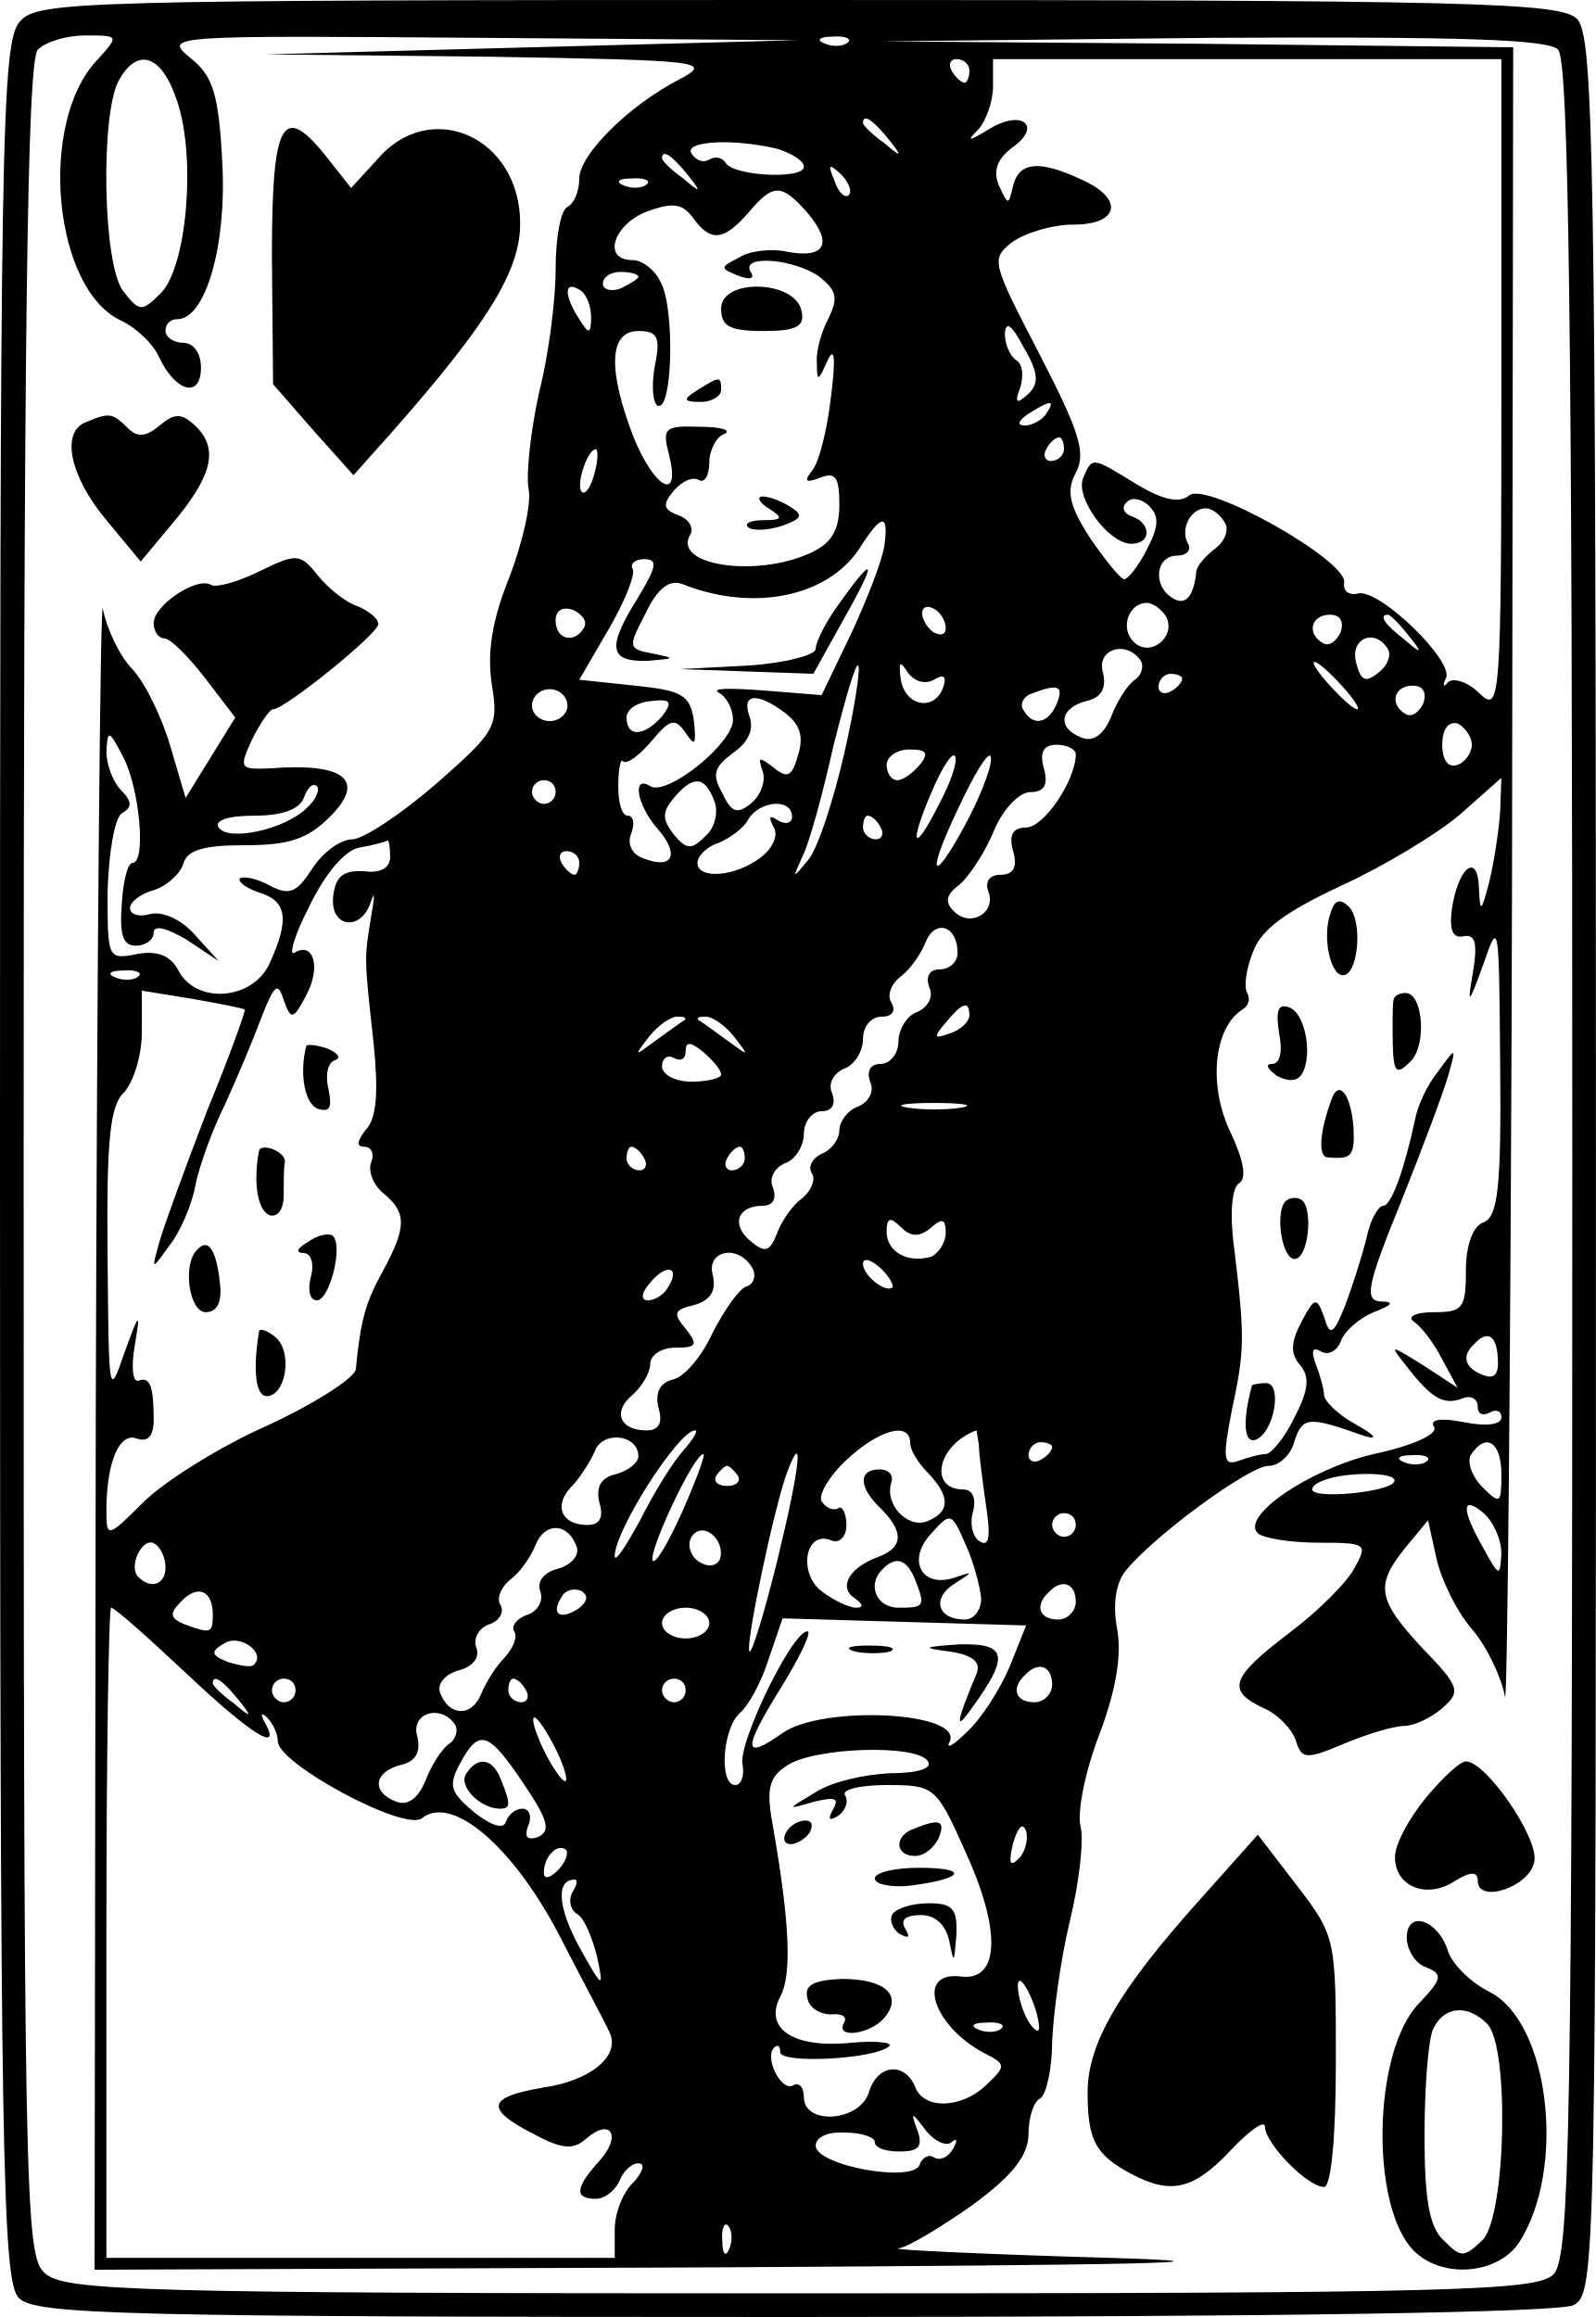
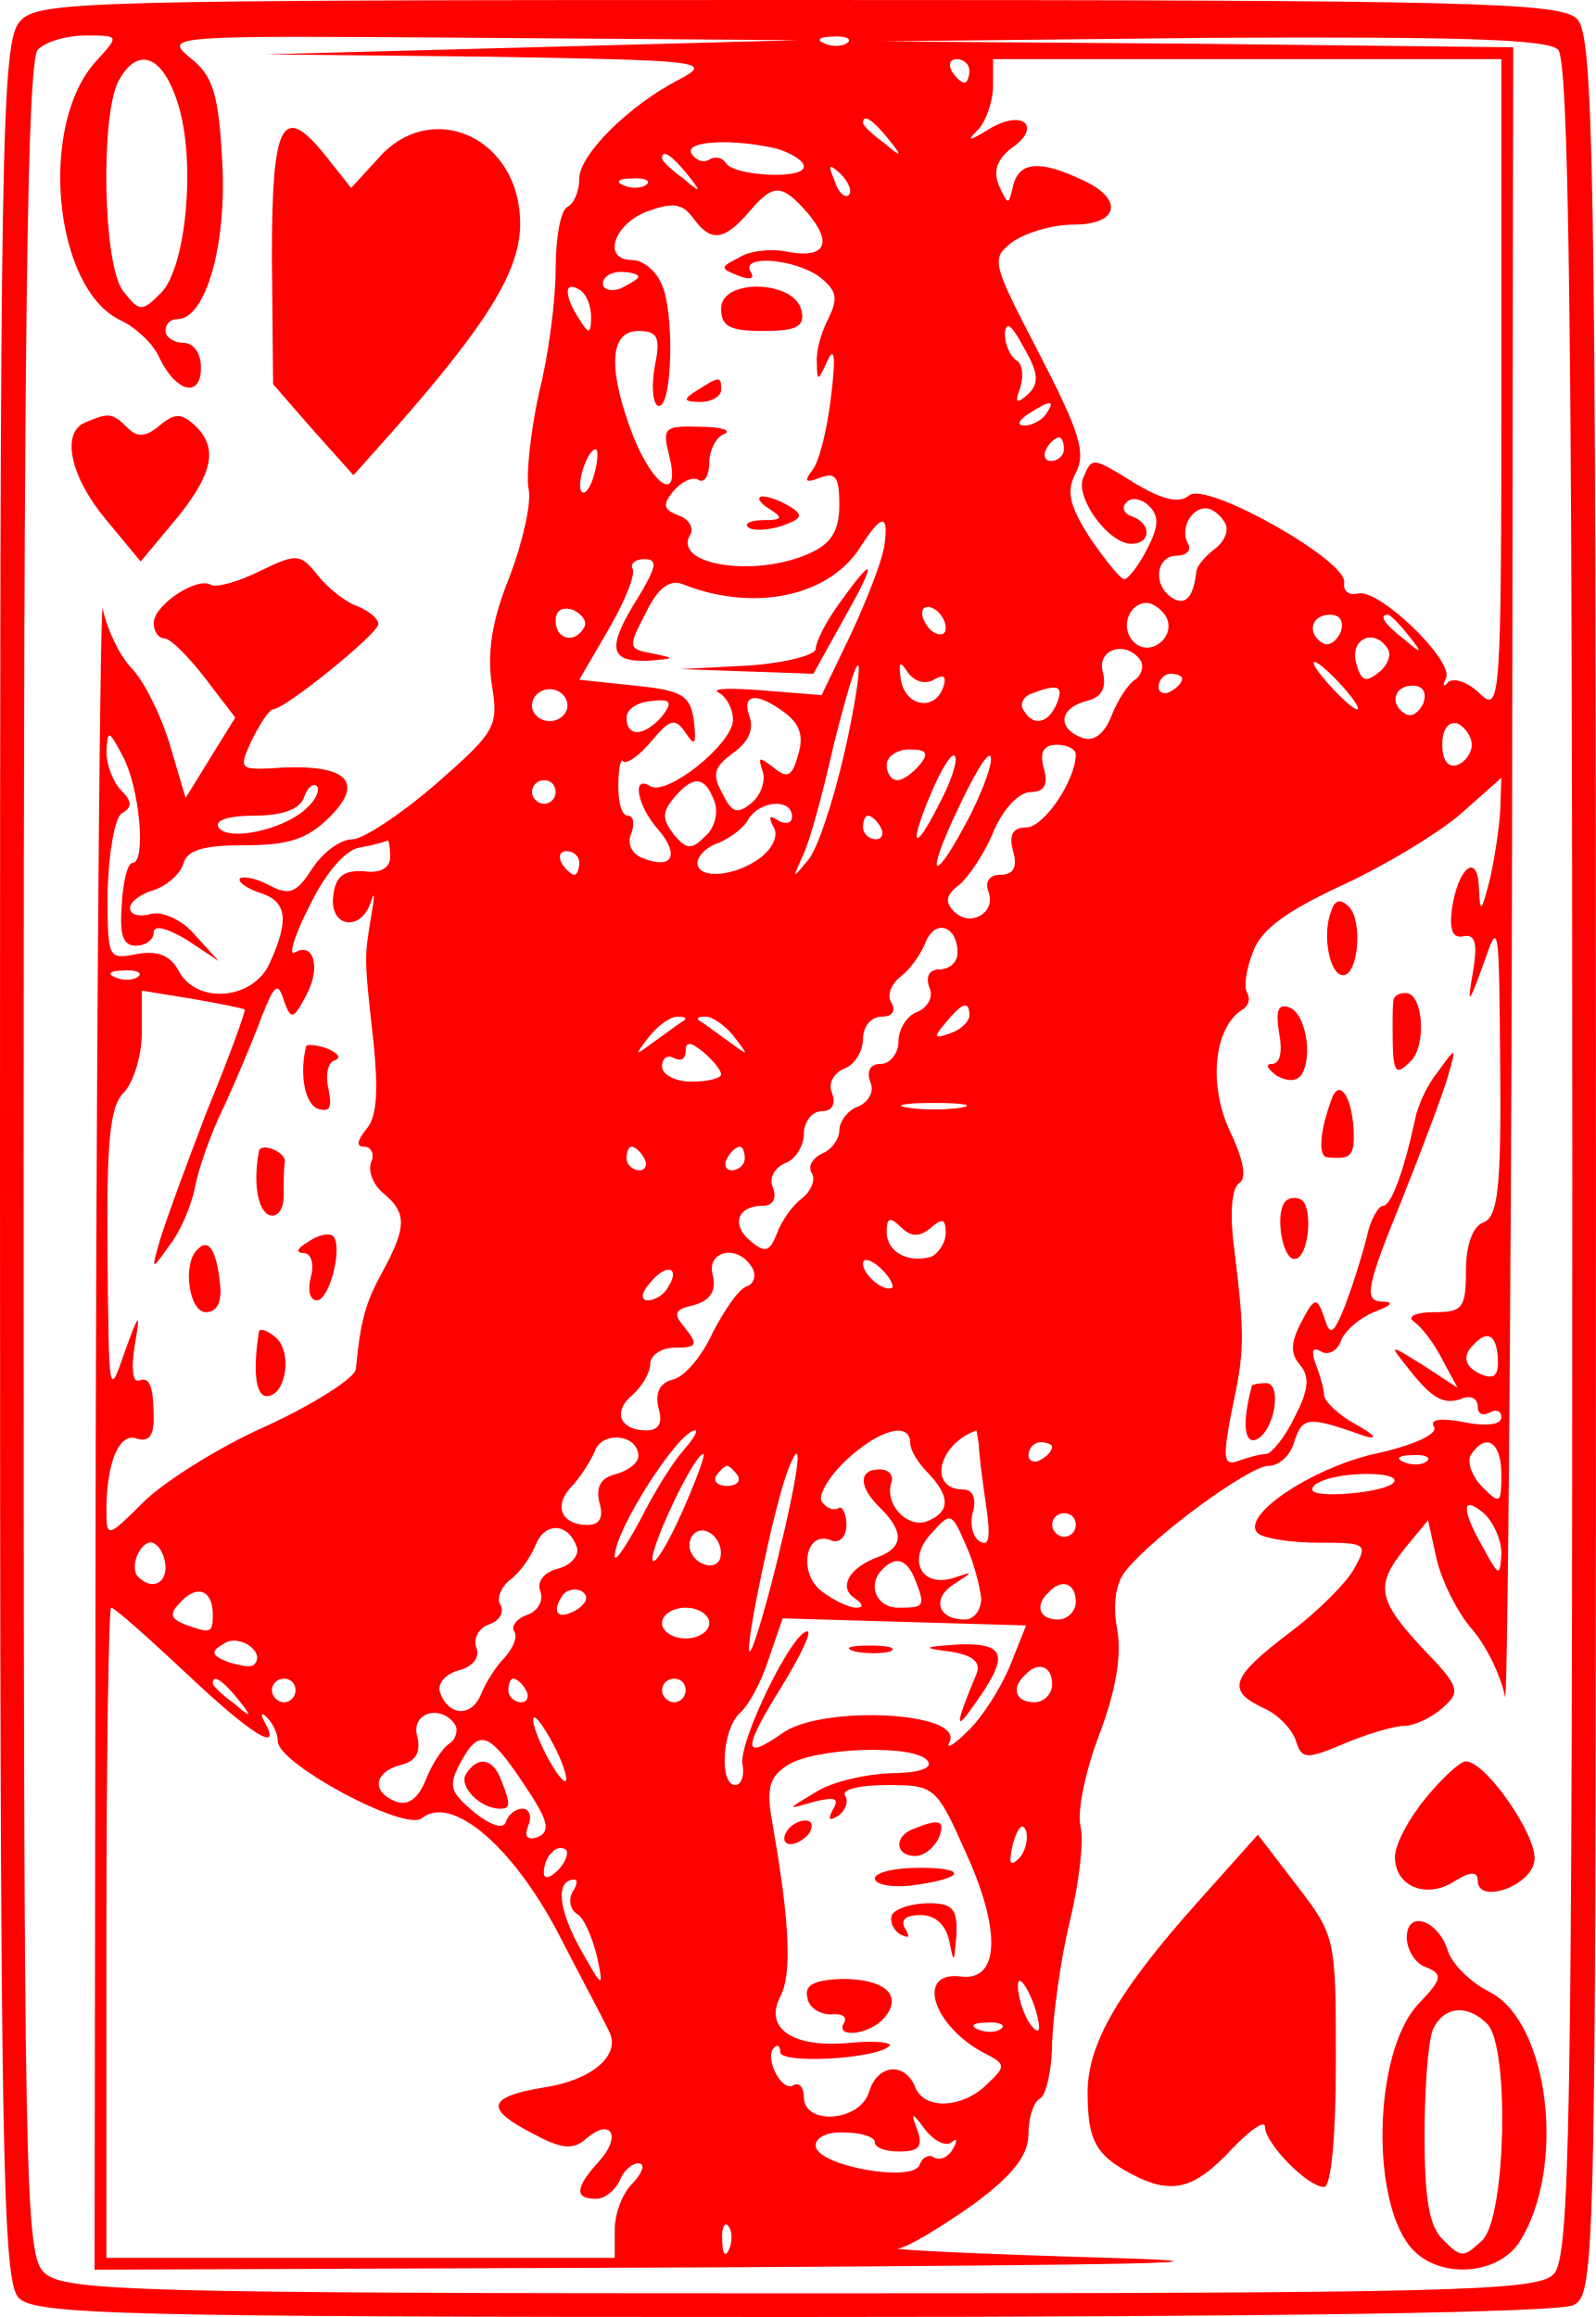
<svg xmlns="http://www.w3.org/2000/svg" version="1.0" width="135pt" height="196pt" viewBox="0 0 135 196" preserveAspectRatio="xMidYMid meet">
-   <g transform="translate(0,196) scale(0.1,-0.1)" fill="#000000" stroke="none">
+   <g transform="translate(0,196) scale(0.1,-0.1)" fill="#FF0000" stroke="none">
    <path d="M17 1942 c-16 -17 -17 -98 -17 -965 0 -846 2 -947 16 -961 14 -14 87 -16 655 -16 422 0 647 4 660 10 19 10 19 32 19 965 0 854 -2 955 -16 969 -14 14 -87 16 -658 16 -610 0 -644 -1 -659 -18z m65 -33 c-50 -53 -37 -193 20 -220 13 -6 28 -20 33 -32 14 -29 35 -34 35 -8 0 12 -6 21 -15 21 -8 0 -15 5 -15 10 0 6 4 10 10 10 24 0 42 63 38 133 -3 58 -8 73 -27 88 -23 19 -19 19 245 17 l269 -2 -225 -6 -225 -6 190 -2 c180 -3 188 -4 160 -19 -43 -22 -85 -64 -85 -84 0 -10 -4 -21 -10 -24 -6 -3 -10 -27 -10 -53 0 -26 -6 -73 -14 -104 -7 -32 -11 -68 -9 -81 3 -12 -5 -46 -16 -75 -15 -37 -19 -64 -15 -91 6 -36 3 -40 -47 -84 -30 -26 -62 -47 -71 -47 -10 0 -25 -11 -34 -25 -13 -20 -19 -23 -36 -14 -11 6 -22 8 -25 6 -2 -3 5 -8 16 -12 24 -7 26 -23 9 -60 -14 -31 -62 -35 -77 -6 -7 13 -18 17 -35 14 -25 -5 -25 -4 -25 53 1 33 6 62 12 66 9 5 9 10 -1 20 -6 6 -12 21 -12 32 1 19 2 19 14 -4 14 -26 20 -90 8 -90 -4 0 -8 -16 -9 -35 -2 -26 1 -35 12 -35 8 0 15 5 15 11 0 7 11 4 28 -6 l27 -18 -20 22 c-11 13 -27 20 -37 18 -10 -3 -18 -1 -18 5 0 5 9 12 20 15 10 3 22 13 25 22 3 12 17 16 52 16 37 0 53 5 72 24 31 31 13 46 -51 41 -25 -1 -26 0 -15 24 7 14 15 26 18 26 10 0 89 64 89 72 0 5 -8 11 -17 15 -10 3 -25 15 -34 26 -15 19 -18 19 -49 4 -18 -9 -36 -14 -41 -12 -12 8 -49 -17 -49 -32 0 -7 4 -13 9 -13 5 0 20 -15 34 -33 l26 -34 -21 -34 -21 -34 -13 44 c-7 24 -21 53 -32 65 -11 11 -22 35 -25 51 -2 17 -5 -293 -6 -687 l-1 -718 528 2 c352 2 462 4 332 8 -107 3 -188 7 -180 8 8 1 36 18 63 37 34 25 47 42 47 60 0 13 4 27 10 30 5 3 10 25 10 48 1 23 7 69 15 102 8 33 12 69 9 80 -3 12 4 47 16 78 14 37 19 67 15 89 -4 21 -1 39 7 49 24 30 105 89 121 89 9 0 19 9 22 21 7 21 12 21 60 4 11 -3 8 1 -8 10 -15 8 -27 20 -27 25 0 4 -3 16 -7 26 -4 11 -3 15 4 11 6 -4 14 0 17 8 3 9 16 20 28 25 16 6 18 9 6 9 -14 1 -12 13 17 84 18 45 36 93 40 107 7 25 7 25 -9 3 -9 -11 -17 -29 -19 -40 -9 -42 -20 -73 -27 -73 -4 0 -11 -12 -14 -27 -4 -16 -12 -41 -18 -57 -10 -25 -13 -27 -18 -10 -6 17 -8 17 -19 -4 -9 -17 -10 -27 -1 -37 8 -10 7 -21 -5 -44 -8 -17 -20 -31 -24 -31 -5 0 -16 -3 -24 -6 -12 -4 -13 2 -5 43 11 51 11 62 2 137 -4 29 -2 51 4 55 7 4 4 20 -8 45 -18 39 -13 87 11 102 5 3 7 9 4 14 -3 5 -1 20 5 35 7 19 28 34 75 56 35 16 80 43 100 60 l35 31 -1 -28 c-1 -16 -5 -42 -9 -59 -7 -27 -8 -28 -9 -6 -1 31 -18 17 -23 -19 -2 -17 1 -24 10 -22 10 2 12 -6 8 -30 -5 -29 -4 -29 9 7 13 38 13 34 14 -86 1 -104 -2 -128 -14 -133 -9 -3 -15 -19 -15 -41 0 -32 -3 -35 -27 -35 -16 0 -23 -4 -17 -8 6 -4 17 -18 24 -32 l13 -24 -29 19 c-29 18 -29 18 -14 -1 21 -27 31 -33 47 -27 7 3 13 0 13 -7 0 -6 4 -8 10 -5 5 3 10 2 10 -4 0 -6 -12 -8 -32 -4 -20 4 -29 2 -25 -4 4 -6 -18 -16 -51 -23 -55 -13 -113 -53 -98 -67 4 -4 27 -8 51 -8 41 0 42 -1 31 -21 -6 -12 -31 -37 -55 -55 -50 -38 -54 -49 -22 -64 12 -5 24 -18 27 -27 5 -16 8 -17 41 -3 19 8 42 15 51 15 8 0 23 7 32 15 16 14 15 18 -17 51 -38 41 -40 53 -14 85 l19 23 7 -32 c4 -18 17 -45 30 -60 13 -15 25 -41 28 -57 2 -17 5 291 6 682 l1 713 -267 3 -268 2 280 3 c208 1 284 -1 293 -10 9 -9 12 -231 12 -939 0 -830 -2 -929 -16 -943 -14 -14 -85 -16 -636 -16 -564 0 -623 2 -640 17 -17 15 -18 58 -18 943 0 707 3 929 12 938 7 7 25 12 40 12 29 0 29 0 10 -21z m635 15 c-3 -3 -12 -4 -19 -1 -8 3 -5 6 6 6 11 1 17 -2 13 -5z m-567 -50 c16 -48 8 -140 -14 -162 -16 -16 -18 -16 -32 2 -17 23 -19 147 -4 177 16 30 37 23 50 -17z m670 26 c0 -5 -2 -10 -4 -10 -3 0 -8 5 -11 10 -3 6 -1 10 4 10 6 0 11 -4 11 -10z m450 -267 c0 -267 -1 -276 -18 -260 -10 10 -22 14 -27 10 -4 -5 -5 -3 -2 3 8 14 -56 76 -74 72 -8 -2 -13 2 -12 9 4 18 -116 86 -131 74 -8 -7 -22 -4 -44 9 -39 24 -38 24 -46 5 -6 -17 22 -55 41 -55 17 0 17 17 1 23 -7 2 -10 8 -5 12 4 5 13 3 19 -3 9 -9 8 -18 -2 -37 -7 -14 -16 -25 -19 -25 -3 0 -16 16 -29 35 -18 28 -20 40 -12 55 9 17 3 35 -31 101 -40 77 -41 80 -23 94 11 8 34 15 52 15 39 0 43 22 7 38 -36 17 -53 15 -58 -5 -4 -17 -4 -17 -12 0 -5 12 -2 22 11 32 26 18 9 33 -19 16 -18 -11 -20 -11 -9 0 6 7 12 23 12 36 l0 23 215 0 215 0 0 -277z m-519 210 c13 -16 12 -17 -3 -4 -10 7 -18 15 -18 17 0 8 8 3 21 -13z m-93 -9 c12 -4 22 -10 22 -15 0 -11 -59 -8 -66 3 -3 5 -9 6 -14 3 -5 -3 -11 -1 -15 5 -7 11 36 13 73 4z m-77 -21 c13 -16 12 -17 -3 -4 -10 7 -18 15 -18 17 0 8 8 3 21 -13z m137 -18 c-3 -3 -9 2 -12 12 -6 14 -5 15 5 6 7 -7 10 -15 7 -18z m-171 9 c-3 -3 -12 -4 -19 -1 -8 3 -5 6 6 6 11 1 17 -2 13 -5z m136 -24 c22 -26 15 -39 -17 -33 -13 3 -32 1 -41 -5 -16 -8 -16 -9 -1 -15 10 -4 15 -3 11 3 -9 15 37 11 58 -4 15 -12 16 -18 8 -35 -6 -11 -11 -28 -10 -38 0 -16 1 -16 9 2 6 13 7 2 3 -30 -3 -27 -10 -56 -16 -63 -7 -9 -6 -11 7 -6 13 5 16 0 16 -23 0 -22 -7 -33 -25 -41 -46 -21 -117 -10 -101 16 3 5 -1 13 -10 16 -13 5 -14 9 -4 21 7 8 16 12 21 9 5 -3 9 4 9 15 0 10 6 22 13 24 6 3 -3 6 -21 6 -30 1 -32 -1 -26 -24 10 -40 -12 -29 -30 15 -22 57 -21 90 4 90 16 0 19 -5 14 -29 -3 -16 -2 -31 2 -34 13 -7 15 82 3 104 -5 11 -16 19 -24 19 -26 0 -16 30 12 41 22 8 30 7 39 -5 15 -21 26 -20 47 4 21 25 28 25 50 0z m-143 -54 c0 -2 -7 -6 -15 -10 -8 -3 -15 -1 -15 4 0 6 7 10 15 10 8 0 15 -2 15 -4z m-40 -34 c0 -15 -2 -15 -10 -2 -13 20 -13 33 0 25 6 -3 10 -14 10 -23z m369 -66 c-9 -8 -11 -7 -6 6 3 10 2 20 -3 23 -6 4 -10 14 -10 23 1 11 6 7 16 -12 13 -22 13 -31 3 -40z m16 -16 c-3 -5 -12 -10 -18 -10 -7 0 -6 4 3 10 19 12 23 12 15 0z m15 -30 c0 -5 -5 -10 -11 -10 -5 0 -7 5 -4 10 3 6 8 10 11 10 2 0 4 -4 4 -10z m-397 -20 c-3 -12 -8 -19 -11 -16 -5 6 5 36 12 36 2 0 2 -9 -1 -20z m533 -42 c4 -6 0 -16 -8 -22 -8 -6 -15 -14 -16 -19 -2 -21 -9 -30 -20 -23 -17 10 -15 36 4 36 8 0 12 5 9 10 -7 12 2 30 15 30 5 0 12 -5 16 -12z m-288 -20 c-2 -13 -15 -46 -28 -74 l-25 -52 -50 4 c-27 2 -44 2 -37 -2 6 -3 12 -13 12 -23 0 -20 -56 -65 -70 -56 -16 10 -11 -17 7 -37 18 -21 12 -34 -13 -24 -9 3 -14 12 -10 21 3 8 2 15 -3 15 -5 0 -8 11 -8 25 0 14 2 24 4 21 3 -3 14 5 24 17 16 19 20 20 29 7 8 -12 9 -10 7 10 -3 22 -10 26 -50 30 l-47 5 25 43 c14 24 23 47 20 51 -2 4 2 8 10 8 12 0 10 -7 -5 -32 -27 -43 -25 -55 8 -54 23 2 24 2 5 6 -22 4 -22 5 -7 34 10 21 20 29 31 25 60 -24 123 -11 150 30 19 30 25 30 21 2z m-254 -69 c-8 -14 -24 -10 -24 6 0 9 6 12 15 9 8 -4 12 -10 9 -15z m306 0 c0 -6 -4 -7 -10 -4 -5 3 -10 11 -10 16 0 6 5 7 10 4 6 -3 10 -11 10 -16z m186 10 c10 -17 -13 -36 -27 -22 -12 12 -4 33 11 33 5 0 12 -5 16 -11z m148 -14 c-4 -8 -10 -12 -15 -9 -14 8 -10 24 6 24 9 0 12 -6 9 -15z m57 -2 c13 -16 12 -17 -3 -4 -17 13 -22 21 -14 21 2 0 10 -8 17 -17z m-17 -12 c3 -5 0 -14 -8 -20 -11 -9 -15 -7 -19 9 -5 20 16 29 27 11z m-209 -10 c3 -5 0 -13 -5 -16 -6 -4 -15 -18 -20 -31 -6 -15 -15 -22 -25 -18 -21 8 -19 25 4 31 13 3 17 11 14 24 -6 20 20 28 32 10z m-251 -79 c-9 -39 -22 -79 -30 -89 -14 -17 -14 -17 -5 3 6 12 17 53 26 93 10 40 19 71 21 68 2 -2 -3 -36 -12 -75z m76 63 c8 5 11 3 8 -6 -7 -21 -32 -17 -36 6 -2 15 -1 17 6 6 6 -8 15 -10 22 -6z m345 -5 c10 -11 16 -20 13 -20 -3 0 -13 9 -23 20 -10 11 -16 20 -13 20 3 0 13 -9 23 -20z m-135 6 c0 -3 -4 -8 -10 -11 -5 -3 -10 -1 -10 4 0 6 5 11 10 11 6 0 10 -2 10 -4z m-520 -23 c0 -7 -7 -13 -15 -13 -8 0 -15 6 -15 13 0 8 7 14 15 14 8 0 15 -6 15 -14z m414 2 c-7 -17 -20 -20 -28 -6 -4 5 0 12 6 14 23 9 28 7 22 -8z m310 0 c-4 -8 -10 -12 -15 -9 -14 8 -10 24 6 24 9 0 12 -6 9 -15z m-644 -11 c-15 -17 -30 -18 -30 -1 0 7 9 13 21 14 17 2 18 -1 9 -13z m104 3 c13 -10 16 -20 11 -36 -5 -18 -9 -20 -21 -10 -12 9 -13 9 -9 -3 3 -8 -1 -20 -9 -27 -12 -10 -17 -9 -25 8 -9 16 -7 22 9 34 13 9 18 20 14 31 -7 19 6 21 30 3z m581 -27 c0 -7 -6 -15 -12 -17 -8 -3 -13 4 -13 17 0 13 5 20 13 18 6 -3 12 -11 12 -18z m-467 -17 c-6 -7 -14 -13 -19 -13 -5 0 -9 6 -9 13 0 7 9 13 19 13 15 0 17 -3 9 -13z m17 -32 c-22 -44 -27 -38 -7 9 9 21 18 35 20 30 2 -5 -4 -22 -13 -39z m26 -10 c-31 -60 -40 -57 -11 4 14 30 26 50 28 45 2 -5 -6 -27 -17 -49z m89 51 c0 -22 -27 -62 -42 -62 -11 0 -15 -6 -11 -20 4 -14 0 -20 -11 -20 -9 0 -13 -6 -10 -14 7 -18 -15 -31 -29 -17 -8 8 -7 14 5 23 8 7 22 28 29 46 8 18 21 32 31 32 11 0 15 6 11 20 -4 14 0 20 11 20 9 0 16 -4 16 -8z m-651 -46 c-19 -18 -66 -28 -74 -16 -4 6 8 10 30 10 23 0 38 5 42 15 3 9 8 13 11 10 3 -3 -1 -12 -9 -19z m211 14 c0 -5 -4 -10 -10 -10 -5 0 -10 5 -10 10 0 6 5 10 10 10 6 0 10 -4 10 -10z m134 -7 c4 -9 1 -23 -7 -30 -12 -12 -16 -12 -27 1 -10 13 -10 19 0 31 16 19 26 19 34 -2z m66 -14 c0 -5 -5 -7 -12 -3 -7 5 -8 3 -4 -5 5 -7 0 -18 -10 -26 -22 -17 -54 -19 -54 -5 0 6 8 14 18 17 9 4 21 12 25 20 10 16 37 18 37 2z m75 -9 c3 -5 1 -10 -4 -10 -6 0 -11 5 -11 10 0 6 2 10 4 10 3 0 8 -4 11 -10z m-415 -25 c0 -9 -8 -14 -22 -12 -17 1 -24 -4 -26 -20 -4 -28 24 -32 32 -5 3 9 3 4 0 -13 -6 -36 -6 -35 2 -107 4 -40 3 -63 -6 -73 -8 -10 -9 -15 -2 -15 6 0 9 -6 6 -13 -3 -8 2 -20 11 -27 19 -16 19 -28 -1 -65 -15 -27 -19 -42 -23 -83 0 -7 -34 -29 -75 -48 -41 -18 -88 -48 -105 -65 -30 -30 -31 -30 -31 -7 0 41 11 67 26 61 9 -3 14 2 14 16 0 28 -3 37 -13 33 -5 -1 -6 12 -3 30 5 29 4 29 -9 -7 -13 -38 -13 -35 -14 83 -1 97 2 127 14 138 8 9 15 31 15 51 l0 35 43 -7 c23 -4 43 -8 44 -9 1 -1 -13 -40 -32 -86 -18 -47 -36 -96 -40 -110 -7 -25 -7 -25 8 -4 9 11 19 34 22 50 3 16 14 47 25 69 10 22 24 55 31 74 11 28 14 31 19 15 6 -17 8 -17 19 4 13 24 6 46 -10 36 -5 -3 0 15 13 40 13 27 30 47 42 49 12 2 22 5 24 6 1 0 2 -6 2 -14z m160 -5 c0 -5 -2 -10 -4 -10 -3 0 -8 5 -11 10 -3 6 -1 10 4 10 6 0 11 -4 11 -10z m320 -76 c0 -8 -7 -14 -15 -14 -9 0 -12 -6 -9 -15 4 -8 -1 -17 -10 -21 -9 -3 -16 -15 -16 -25 0 -10 -7 -19 -15 -19 -9 0 -12 -6 -9 -15 4 -8 -1 -17 -10 -21 -9 -3 -16 -13 -16 -20 0 -8 -7 -17 -15 -20 -8 -4 -12 -11 -8 -17 3 -5 -1 -15 -9 -21 -8 -6 -17 -19 -21 -30 -6 -15 -10 -16 -22 -6 -17 14 -11 30 10 30 9 0 12 6 9 15 -4 8 1 17 10 21 9 3 16 15 16 25 0 10 7 19 15 19 9 0 12 6 9 15 -4 8 1 17 10 21 9 3 16 15 16 25 0 11 7 19 16 19 9 0 12 5 8 12 -4 6 0 16 8 22 8 6 17 19 21 29 8 20 27 14 27 -9z m-693 -20 c-3 -3 -12 -4 -19 -1 -8 3 -5 6 6 6 11 1 17 -2 13 -5z m703 -33 c0 -5 -7 -12 -16 -15 -14 -5 -15 -4 -4 9 14 17 20 19 20 6z m-241 -4 c-2 -1 -13 -9 -24 -17 -19 -14 -19 -14 -6 3 7 9 18 17 24 17 6 0 8 -1 6 -3z m42 -14 c13 -17 13 -17 -6 -3 -11 8 -22 16 -24 17 -2 2 0 3 6 3 6 0 17 -8 24 -17z m-11 -32 c0 -3 -11 -6 -25 -6 -14 0 -25 6 -25 13 0 7 5 10 10 7 6 -3 10 -1 10 6 0 8 4 8 15 -1 8 -7 15 -15 15 -19z m203 -28 c-13 -2 -33 -2 -45 0 -13 2 -3 4 22 4 25 0 35 -2 23 -4z m-268 -43 c3 -5 1 -10 -4 -10 -6 0 -11 5 -11 10 0 6 2 10 4 10 3 0 8 -4 11 -10z m85 0 c0 -5 -5 -10 -11 -10 -5 0 -7 5 -4 10 3 6 8 10 11 10 2 0 4 -4 4 -10z m157 -59 c10 9 13 8 13 -4 0 -8 -6 -17 -12 -20 -20 -6 -38 4 -38 21 0 12 3 13 12 4 8 -8 15 -9 25 -1z m-151 -33 c4 -6 2 -14 -4 -16 -7 -2 -19 -20 -29 -39 -9 -20 -24 -38 -34 -40 -11 -3 -15 -11 -12 -24 4 -13 0 -19 -10 -19 -23 0 -29 16 -12 30 8 7 15 19 15 26 0 8 10 14 21 14 18 0 20 2 9 16 -11 13 -10 16 7 20 14 4 19 12 16 25 -6 21 21 27 33 7z m119 -17 c-6 -5 -25 10 -25 20 0 5 6 4 14 -3 8 -7 12 -15 11 -17z m-190 0 c-3 -6 -11 -11 -17 -11 -6 0 -6 6 2 15 14 17 26 13 15 -4z m702 -60 c1 -14 -3 -18 -13 -14 -15 6 -18 16 -7 26 11 12 19 8 20 -12z m-727 -83 c0 -5 -8 -12 -19 -15 -13 -3 -17 -11 -14 -24 4 -13 0 -19 -10 -19 -22 0 -29 16 -14 32 7 7 16 21 20 30 6 18 37 15 37 -4z m38 5 c-9 -10 -25 -36 -36 -58 -12 -22 -21 -36 -22 -32 -1 21 54 107 68 107 3 0 -2 -8 -10 -17z m192 6 c0 -6 7 -17 15 -25 19 -20 19 -33 -1 -41 -17 -6 -36 15 -30 33 2 6 -2 11 -10 11 -18 0 -18 -15 1 -33 20 -20 19 -33 -2 -41 -25 -9 -34 -26 -20 -35 7 -5 8 -8 1 -8 -5 0 -19 6 -29 14 -20 15 -14 52 8 43 7 -3 13 3 13 13 0 10 -4 17 -7 14 -4 -2 -10 0 -14 6 -3 5 6 21 21 35 28 26 54 33 54 14z m58 -1 c0 -7 3 -30 6 -51 4 -26 3 -36 -5 -31 -6 3 -9 15 -6 25 3 11 0 19 -8 19 -30 0 -22 38 11 50 0 0 1 -6 2 -12z m62 -2 c0 -3 -4 -8 -10 -11 -5 -3 -10 -1 -10 4 0 6 5 11 10 11 6 0 10 -2 10 -4z m380 -23 c0 -25 -1 -26 -16 -11 -9 9 -13 21 -10 27 13 20 26 11 26 -16z m-693 -32 c-12 -27 -23 -45 -25 -41 -3 9 35 90 43 90 2 0 -6 -22 -18 -49z m81 -39 c-11 -45 -22 -81 -24 -79 -4 4 21 123 32 152 14 37 11 5 -8 -73z m549 82 c-3 -3 -12 -4 -19 -1 -8 3 -5 6 6 6 11 1 17 -2 13 -5z m-583 -12 c3 -5 -1 -9 -9 -9 -8 0 -12 4 -9 9 3 4 7 8 9 8 2 0 6 -4 9 -8z m554 -7 c-10 -8 -68 -13 -68 -5 0 5 12 10 28 12 25 3 48 0 40 -7z m92 -59 c-1 -20 -2 -20 -15 4 -19 33 -19 46 0 30 8 -7 15 -22 15 -34z m-440 -38 c0 -10 -6 -18 -14 -18 -23 0 -28 18 -9 30 17 11 17 11 -1 5 -27 -8 -39 16 -18 38 16 18 17 18 29 -10 7 -15 12 -36 13 -45z m80 62 c0 -5 -4 -10 -10 -10 -5 0 -10 5 -10 10 0 6 5 10 10 10 6 0 10 -4 10 -10z m-422 -19 c2 -7 -5 -15 -16 -18 -12 -3 -18 -11 -15 -19 3 -8 -2 -17 -11 -20 -9 -3 -14 -10 -11 -14 3 -5 -1 -14 -8 -22 -7 -7 -16 -21 -20 -31 -8 -20 -28 -19 -35 2 -2 7 5 15 16 18 12 3 18 11 15 19 -3 8 2 17 11 20 9 3 13 11 9 17 -3 5 1 15 9 21 8 6 17 19 21 29 8 20 28 19 35 -2z m121 -10 c-3 -6 -10 -7 -18 -2 -7 5 -10 14 -6 21 9 14 29 -2 24 -19z m-469 -7 c0 -14 -12 -19 -23 -8 -9 9 4 35 14 28 5 -3 9 -12 9 -20z m634 -10 c9 -23 8 -24 -14 -24 -19 0 -27 20 -13 33 11 11 20 8 27 -9z m-594 -30 c0 -16 -2 -16 -24 -8 -12 5 -13 9 -3 19 14 15 27 10 27 -11z m309 5 c-16 -10 -23 -4 -14 10 3 6 11 8 17 5 6 -4 5 -9 -3 -15z m421 6 c0 -8 -7 -15 -15 -15 -16 0 -20 12 -8 23 11 12 23 8 23 -8z m-753 -60 c55 -52 82 -69 67 -42 -4 7 -3 9 2 4 5 -5 9 -14 9 -20 0 -19 108 -77 122 -65 25 20 76 -23 115 -97 20 -39 40 -76 43 -83 11 -20 -14 -42 -56 -48 -47 -8 -49 -18 -8 -39 24 -13 34 -14 45 -4 21 18 30 2 11 -19 -21 -23 -21 -32 -3 -32 8 0 16 7 20 15 3 8 10 15 16 15 6 0 4 -7 -4 -16 -9 -8 -16 -26 -16 -40 l0 -24 -215 0 -215 0 0 275 c0 151 2 275 4 275 3 0 31 -25 63 -55z m443 42 c0 -7 -9 -13 -20 -13 -11 0 -20 6 -20 13 0 7 9 13 20 13 11 0 20 -6 20 -13z m254 -37 c-8 -19 -24 -44 -36 -55 -11 -11 -18 -15 -15 -9 14 26 -107 32 -141 8 -34 -24 -34 -14 -1 39 16 26 26 47 22 47 -13 0 -58 -93 -55 -112 2 -10 -1 -18 -6 -18 -14 0 -11 48 4 61 7 6 18 26 24 45 l12 35 103 -3 103 -3 -14 -35z m-639 2 c-2 -3 -12 -1 -22 2 -15 6 -15 9 -3 16 13 8 35 -8 25 -18z m675 -17 c0 -8 -7 -15 -15 -15 -16 0 -20 12 -8 23 11 12 23 8 23 -8z m-689 -12 c13 -16 12 -17 -3 -4 -10 7 -18 15 -18 17 0 8 8 3 21 -13z m49 7 c0 -5 -4 -10 -10 -10 -5 0 -10 5 -10 10 0 6 5 10 10 10 6 0 10 -4 10 -10z m195 0 c3 -5 1 -10 -4 -10 -6 0 -11 5 -11 10 0 6 2 10 4 10 3 0 8 -4 11 -10z m135 0 c0 -5 -4 -10 -10 -10 -5 0 -10 5 -10 10 0 6 5 10 10 10 6 0 10 -4 10 -10z m-195 -29 c3 -5 0 -13 -5 -16 -6 -4 -15 -18 -20 -31 -6 -15 -15 -22 -25 -18 -21 8 -19 25 4 31 13 3 17 11 14 24 -6 20 20 28 32 10z m94 -46 c0 -5 -6 1 -14 15 -8 14 -14 30 -14 35 0 6 6 -1 14 -15 8 -14 14 -29 14 -35z m-36 -4 c21 -31 23 -40 12 -45 -9 -3 -12 0 -8 10 3 7 1 14 -5 14 -6 0 -12 -5 -14 -11 -2 -7 -13 -3 -27 8 -20 17 -22 22 -12 41 16 30 24 28 54 -17z m342 19 c4 -6 -9 -10 -32 -10 -21 -1 -49 -7 -63 -16 -25 -15 -25 -15 -1 -8 17 4 21 3 16 -6 -5 -9 -4 -11 4 -6 6 4 9 12 6 17 -4 5 12 9 35 9 40 0 42 -1 66 -55 31 -67 30 -111 -3 -107 -39 5 -24 -42 20 -65 18 -9 18 -11 2 -26 -21 -21 -54 -22 -61 -2 -9 21 -32 19 -39 -5 -8 -25 -55 -28 -55 -4 0 8 -4 13 -9 10 -10 -6 -25 24 -16 32 3 3 5 1 5 -4 0 -10 80 -6 92 5 4 3 -10 5 -32 3 -49 -5 -74 12 -60 39 10 18 8 63 -6 143 -6 32 -4 42 11 52 22 16 111 19 120 4z m77 -82 c-8 -8 -9 -4 -5 13 4 13 8 18 11 10 2 -7 -1 -18 -6 -23z m-390 -10 c-7 -7 -12 -8 -12 -2 0 6 3 14 7 17 3 4 9 5 12 2 2 -3 -1 -11 -7 -17z m12 -19 c-3 -6 -2 -14 4 -18 6 -3 13 -20 17 -36 6 -28 5 -28 -15 8 -18 33 -20 57 -4 57 3 0 2 -5 -2 -11z m395 -114 c0 -5 -4 -3 -9 5 -5 8 -9 22 -9 30 0 16 17 -16 18 -35z m-32 -1 c-3 -3 -12 -4 -19 -1 -8 3 -5 6 6 6 11 1 17 -2 13 -5z m-42 -96 c5 4 5 1 1 -6 -4 -7 -11 -10 -16 -7 -4 3 -10 0 -12 -6 -5 -16 -88 -1 -88 16 0 7 10 12 25 11 14 0 25 -4 25 -8 0 -5 9 -8 21 -8 16 0 20 4 15 18 -6 16 -5 16 7 0 8 -10 18 -14 22 -10z m-188 -90 c-3 -8 -6 -5 -6 6 -1 11 2 17 5 13 3 -3 4 -12 1 -19z" />
    <path d="M230 1743 l1 -108 34 -39 34 -38 33 37 c81 92 108 136 108 176 0 73 -76 107 -121 54 l-22 -24 -19 24 c-39 50 -48 34 -48 -82z" />
    <path d="M73 1603 c-22 -8 -14 -46 17 -83 l29 -35 25 30 c35 41 41 64 23 83 -13 13 -19 13 -32 2 -12 -10 -19 -10 -27 -2 -13 13 -16 13 -35 5z" />
    <path d="M1126 1189 c-8 -20 -1 -54 10 -54 13 0 17 46 5 58 -7 7 -12 6 -15 -4z" />
    <path d="M1179 1115 c-1 -3 -1 -14 -1 -25 0 -38 2 -41 15 -28 14 13 11 58 -4 58 -5 0 -9 -2 -10 -5z" />
    <path d="M1082 1086 c3 -15 1 -26 -6 -26 -6 0 -4 -4 4 -10 9 -5 17 -5 21 1 10 16 3 53 -11 57 -9 3 -11 -3 -8 -22z" />
    <path d="M1126 1029 c-10 -27 -11 -48 -3 -48 20 -2 23 1 22 24 -2 30 -13 43 -19 24z" />
    <path d="M1086 942 c-7 -12 -1 -47 9 -47 12 0 16 43 6 50 -5 3 -12 2 -15 -3z" />
    <path d="M1059 788 c-8 -30 -7 -49 3 -46 16 6 23 48 9 48 -6 0 -11 -1 -12 -2z" />
    <path d="M1206 439 c-14 -17 -26 -39 -26 -50 0 -25 27 -36 51 -20 13 8 19 8 19 0 0 -20 45 -5 48 17 3 20 -41 84 -58 84 -5 0 -20 -14 -34 -31z" />
    <path d="M1014 352 c-68 -76 -94 -121 -94 -162 0 -41 7 -53 37 -69 34 -18 53 -13 84 20 16 17 29 26 29 20 0 -14 36 -51 50 -51 6 0 10 42 10 106 0 104 0 106 -33 149 l-33 43 -50 -56z" />
    <path d="M1190 321 c0 -10 7 -22 16 -25 15 -6 14 -10 -6 -31 -39 -41 -41 -172 -4 -209 24 -24 71 -20 89 7 40 62 26 186 -25 212 -16 8 -31 23 -35 34 -8 27 -35 36 -35 12z m68 -73 c19 -19 16 -163 -4 -183 -16 -15 -18 -15 -33 0 -12 11 -16 35 -16 88 0 40 3 80 7 90 9 20 29 22 46 5z" />
    <path d="M610 1699 c0 -15 7 -19 36 -19 28 0 35 4 32 17 -5 26 -68 28 -68 2z" />
    <path d="M590 1630 c-13 -8 -12 -10 3 -10 9 0 17 5 17 10 0 12 -1 12 -20 0z" />
    <path d="M650 1530 c13 -8 12 -10 -4 -10 -11 0 -17 -3 -13 -6 3 -3 15 -3 28 1 17 6 19 9 8 16 -8 5 -18 9 -24 9 -5 0 -3 -5 5 -10z" />
    <path d="M711 1451 c-12 -16 -21 -34 -21 -40 0 -5 -26 -12 -57 -14 l-58 -3 57 -2 56 -2 25 45 c29 51 28 58 -2 16z" />
    <path d="M259 1075 c-6 -24 -1 -49 10 -53 10 -3 12 1 9 16 -3 12 -1 23 5 25 6 2 3 6 -6 10 -9 3 -17 4 -18 2z" />
    <path d="M219 986 c-5 -27 -1 -50 9 -54 7 -2 12 5 12 17 0 12 0 24 1 28 1 9 -21 17 -22 9z" />
    <path d="M260 909 c-9 -5 -10 -9 -3 -9 6 0 9 -9 6 -20 -3 -11 -1 -20 5 -20 11 0 23 48 13 55 -4 2 -13 0 -21 -6z" />
    <path d="M167 903 c-13 -12 -7 -53 7 -53 10 0 14 9 12 25 -3 28 -10 38 -19 28z" />
    <path d="M219 833 c-5 -31 -3 -53 6 -54 16 -1 23 35 9 49 -8 7 -15 9 -15 5z" />
    <path d="M723 563 c9 -2 23 -2 30 0 6 3 -1 5 -18 5 -16 0 -22 -2 -12 -5z" />
    <path d="M803 563 c20 -3 27 -9 23 -19 -18 -43 -18 -49 -4 -29 32 44 30 55 -10 54 -31 -2 -33 -3 -9 -6z" />
    <path d="M394 459 c-6 -10 12 -29 29 -29 9 0 9 4 1 24 -7 19 -20 21 -30 5z" />
    <path d="M665 410 c-3 -5 -2 -10 4 -10 5 0 13 5 16 10 3 6 2 10 -4 10 -5 0 -13 -4 -16 -10z" />
    <path d="M773 413 c-17 -6 -16 -23 1 -23 8 0 16 7 20 15 6 15 1 17 -21 8z" />
    <path d="M740 371 c0 -5 14 -8 31 -6 45 6 49 15 6 15 -20 0 -37 -4 -37 -9z" />
    <path d="M755 341 c-3 -5 0 -13 6 -17 8 -4 9 -3 5 4 -5 8 0 12 13 12 12 0 21 -8 24 -22 4 -20 4 -19 6 5 1 22 -3 27 -23 27 -14 0 -27 -4 -31 -9z" />
    <path d="M683 270 c1 -8 10 -14 20 -14 9 1 14 -2 11 -7 -8 -14 22 -10 34 4 16 19 1 33 -36 33 -23 -1 -32 -5 -29 -16z" />
  </g>
</svg>
